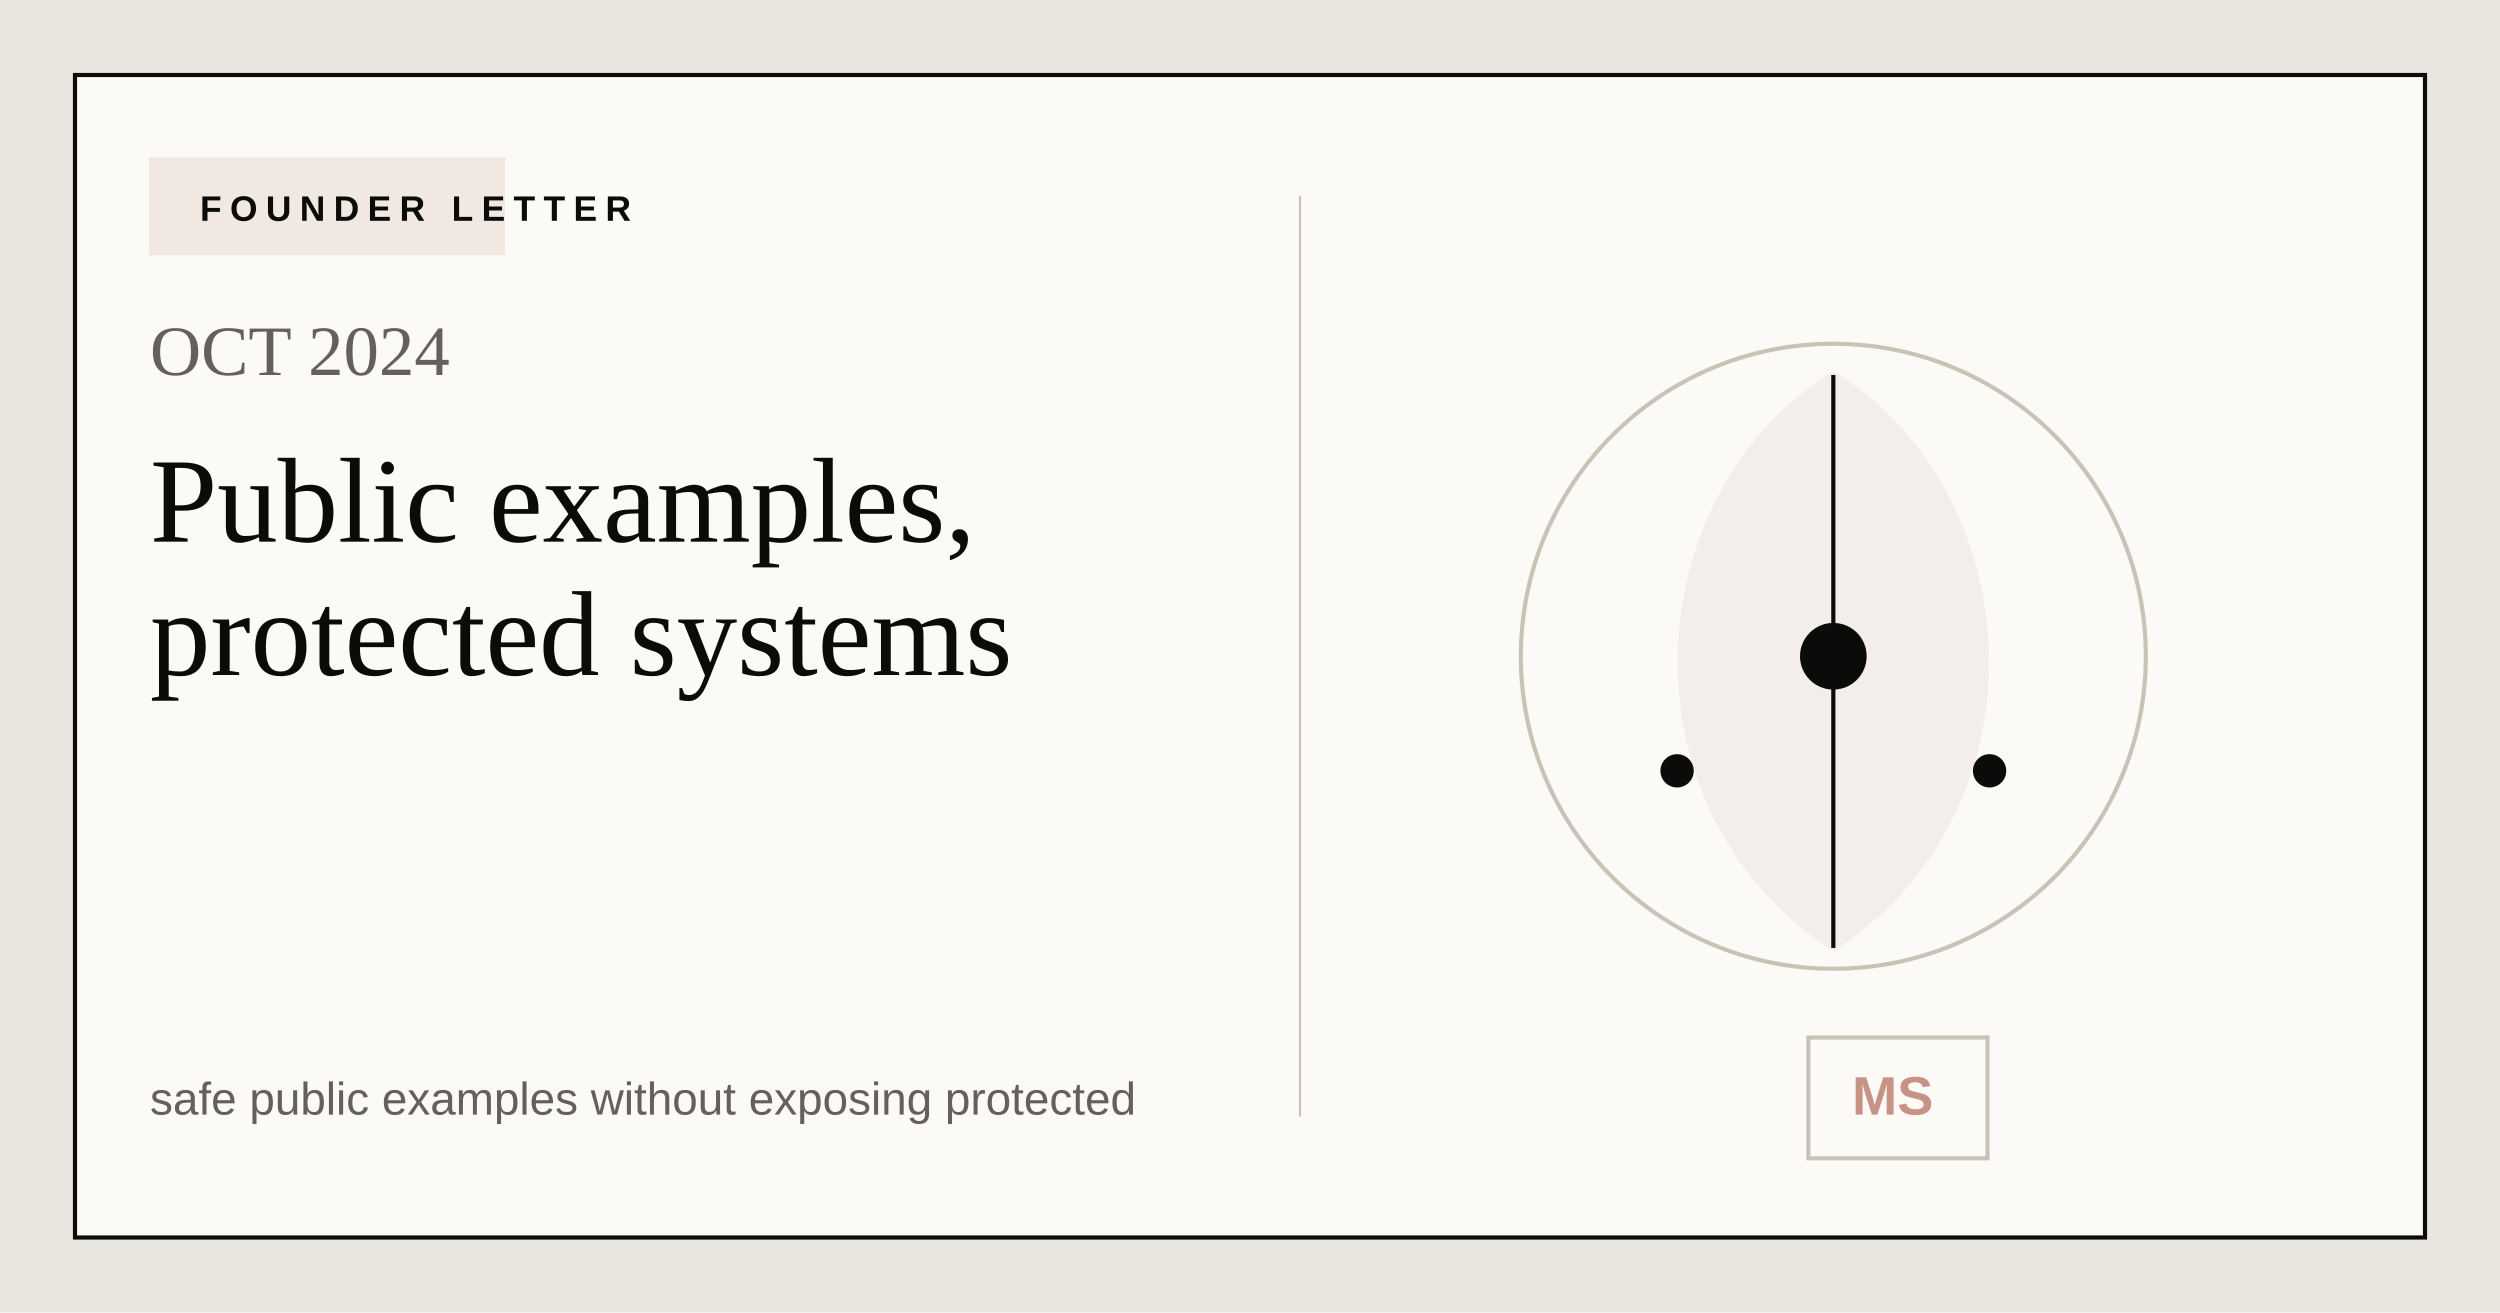
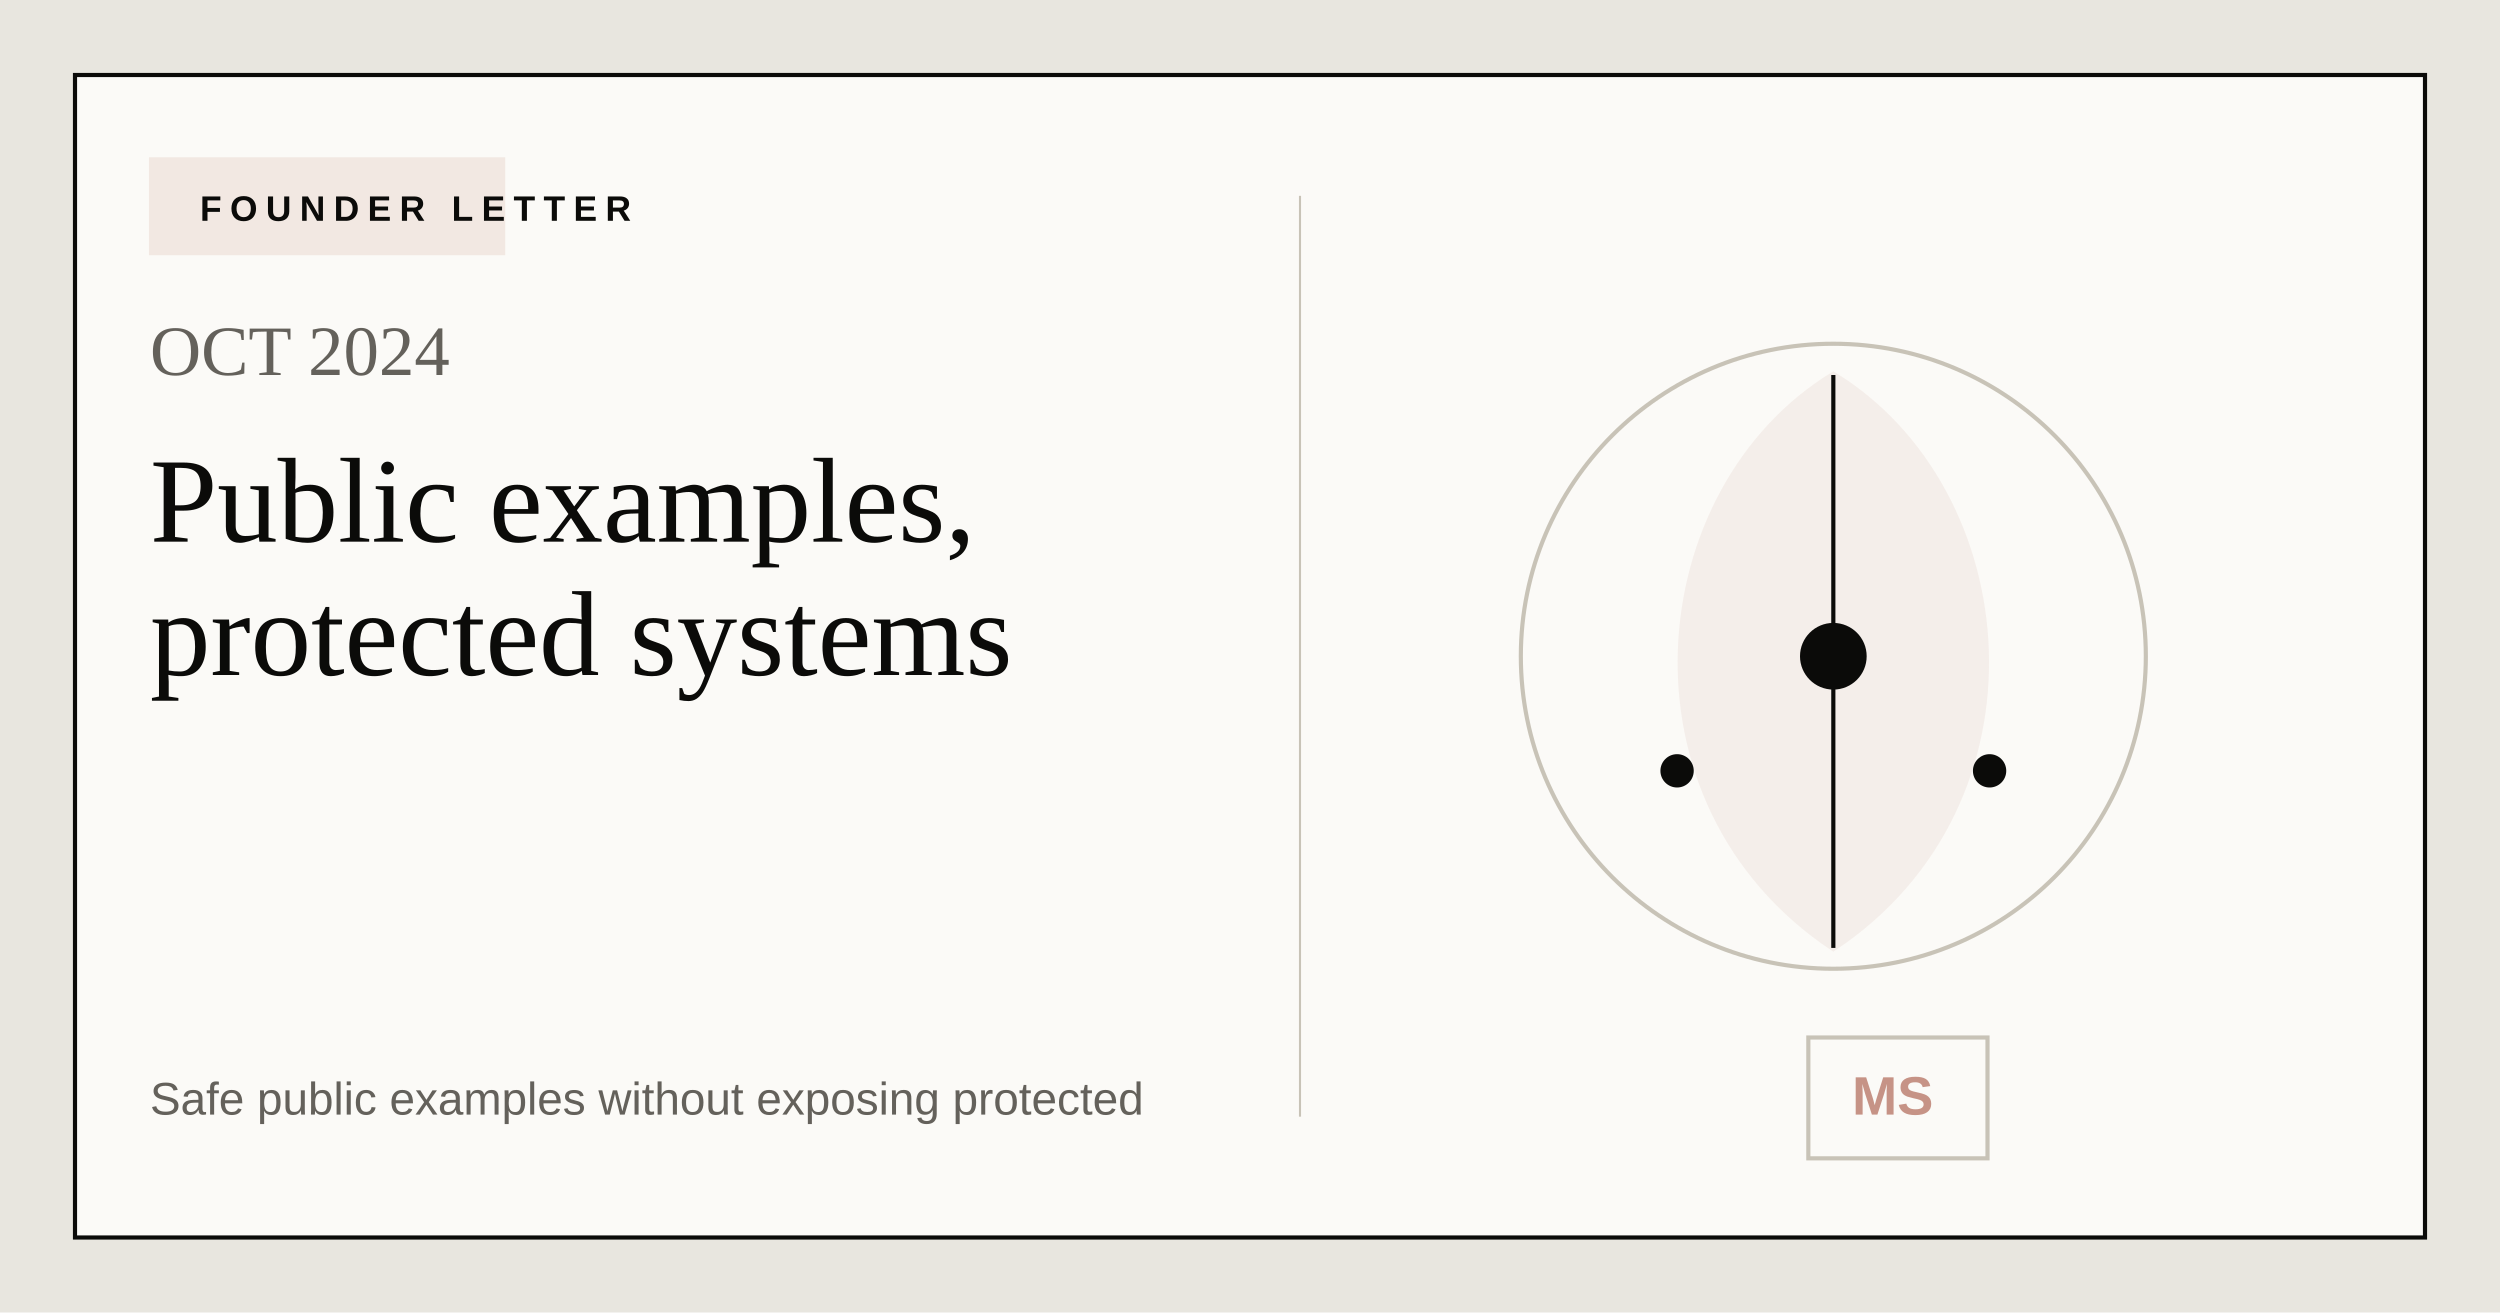
<svg xmlns="http://www.w3.org/2000/svg" width="1200" height="630" viewBox="0 0 1200 630" role="img" aria-labelledby="title desc">
  <rect width="1200" height="630" fill="#e8e6df" />
  <rect x="36" y="36" width="1128" height="558" fill="#fbfaf7" stroke="#0b0b09" stroke-width="2" />
  <rect x="72" y="76" width="170" height="46" fill="#c69386" opacity="0.18" stroke="#c69386" stroke-width="1" />
  <text x="96" y="106" font-family="Arial, Helvetica, sans-serif" font-size="17" font-weight="700" letter-spacing="4" fill="#0b0b09">FOUNDER LETTER</text>
  <text x="72" y="180" font-family="Georgia, 'Times New Roman', serif" font-size="34" fill="#64615b">OCT 2024</text>
  <text x="72" y="260" font-family="Georgia, 'Times New Roman', serif" font-size="58" font-weight="500" fill="#0b0b09">Public examples,</text>
  <text x="72" y="324" font-family="Georgia, 'Times New Roman', serif" font-size="58" font-weight="500" fill="#0b0b09">protected systems</text>
-   <text x="72" y="535" font-family="Arial, Helvetica, sans-serif" font-size="22" fill="#64615b">safe public examples without exposing protected</text>
+   <text x="72" y="535" font-family="Arial, Helvetica, sans-serif" font-size="22" fill="#64615b">Safe public examples without exposing protected</text>
  <circle cx="880" cy="315" r="150" fill="none" stroke="#c8c3b7" stroke-width="2" />
  <path d="M880 455 C775 385 790 235 880 180 C970 235 985 385 880 455Z" fill="#c69386" opacity="0.12" stroke="#c69386" stroke-width="3" />
  <path d="M880 455 V180" stroke="#0b0b09" stroke-width="2" />
  <circle cx="880" cy="315" r="16" fill="#0b0b09" />
  <circle cx="805" cy="370" r="8" fill="#0b0b09" />
  <circle cx="955" cy="370" r="8" fill="#0b0b09" />
  <line x1="624" y1="94" x2="624" y2="536" stroke="#c8c3b7" stroke-width="1" />
  <rect x="868" y="498" width="86" height="58" fill="#fbfaf7" stroke="#c8c3b7" stroke-width="2" />
  <text x="889" y="535" font-family="Arial, Helvetica, sans-serif" font-size="26" font-weight="700" fill="#c69386">MS</text>
</svg>
